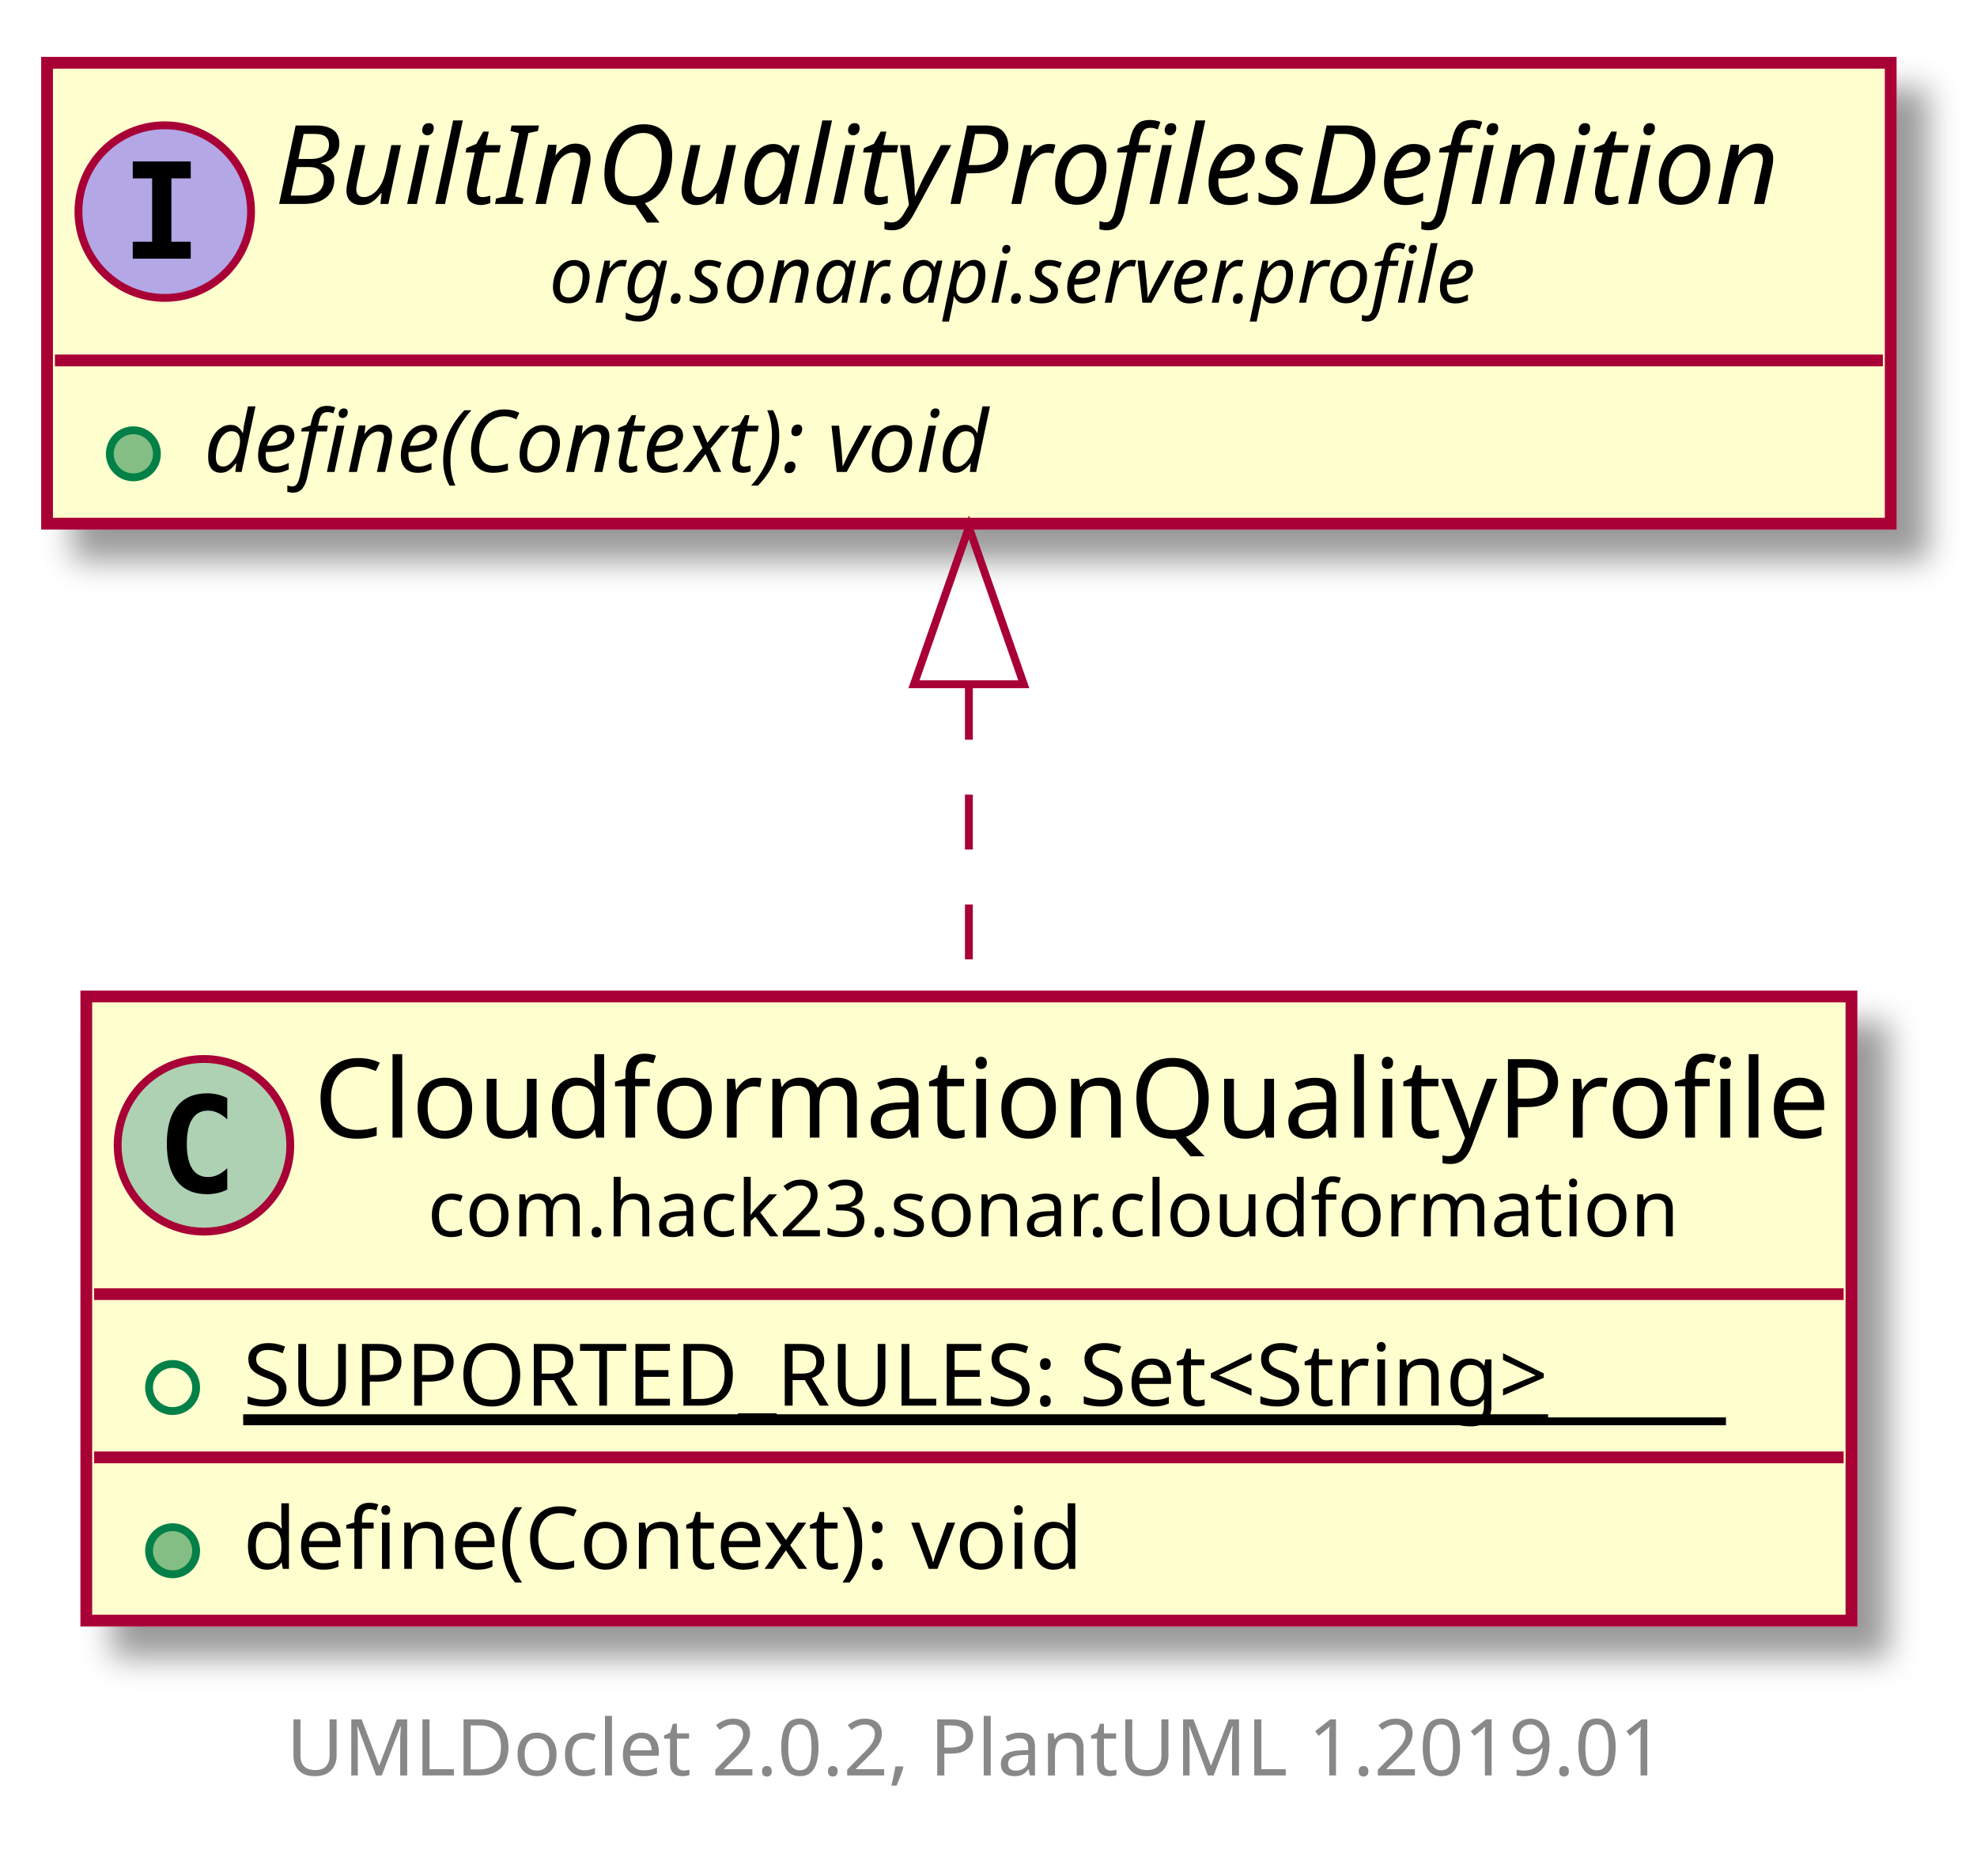
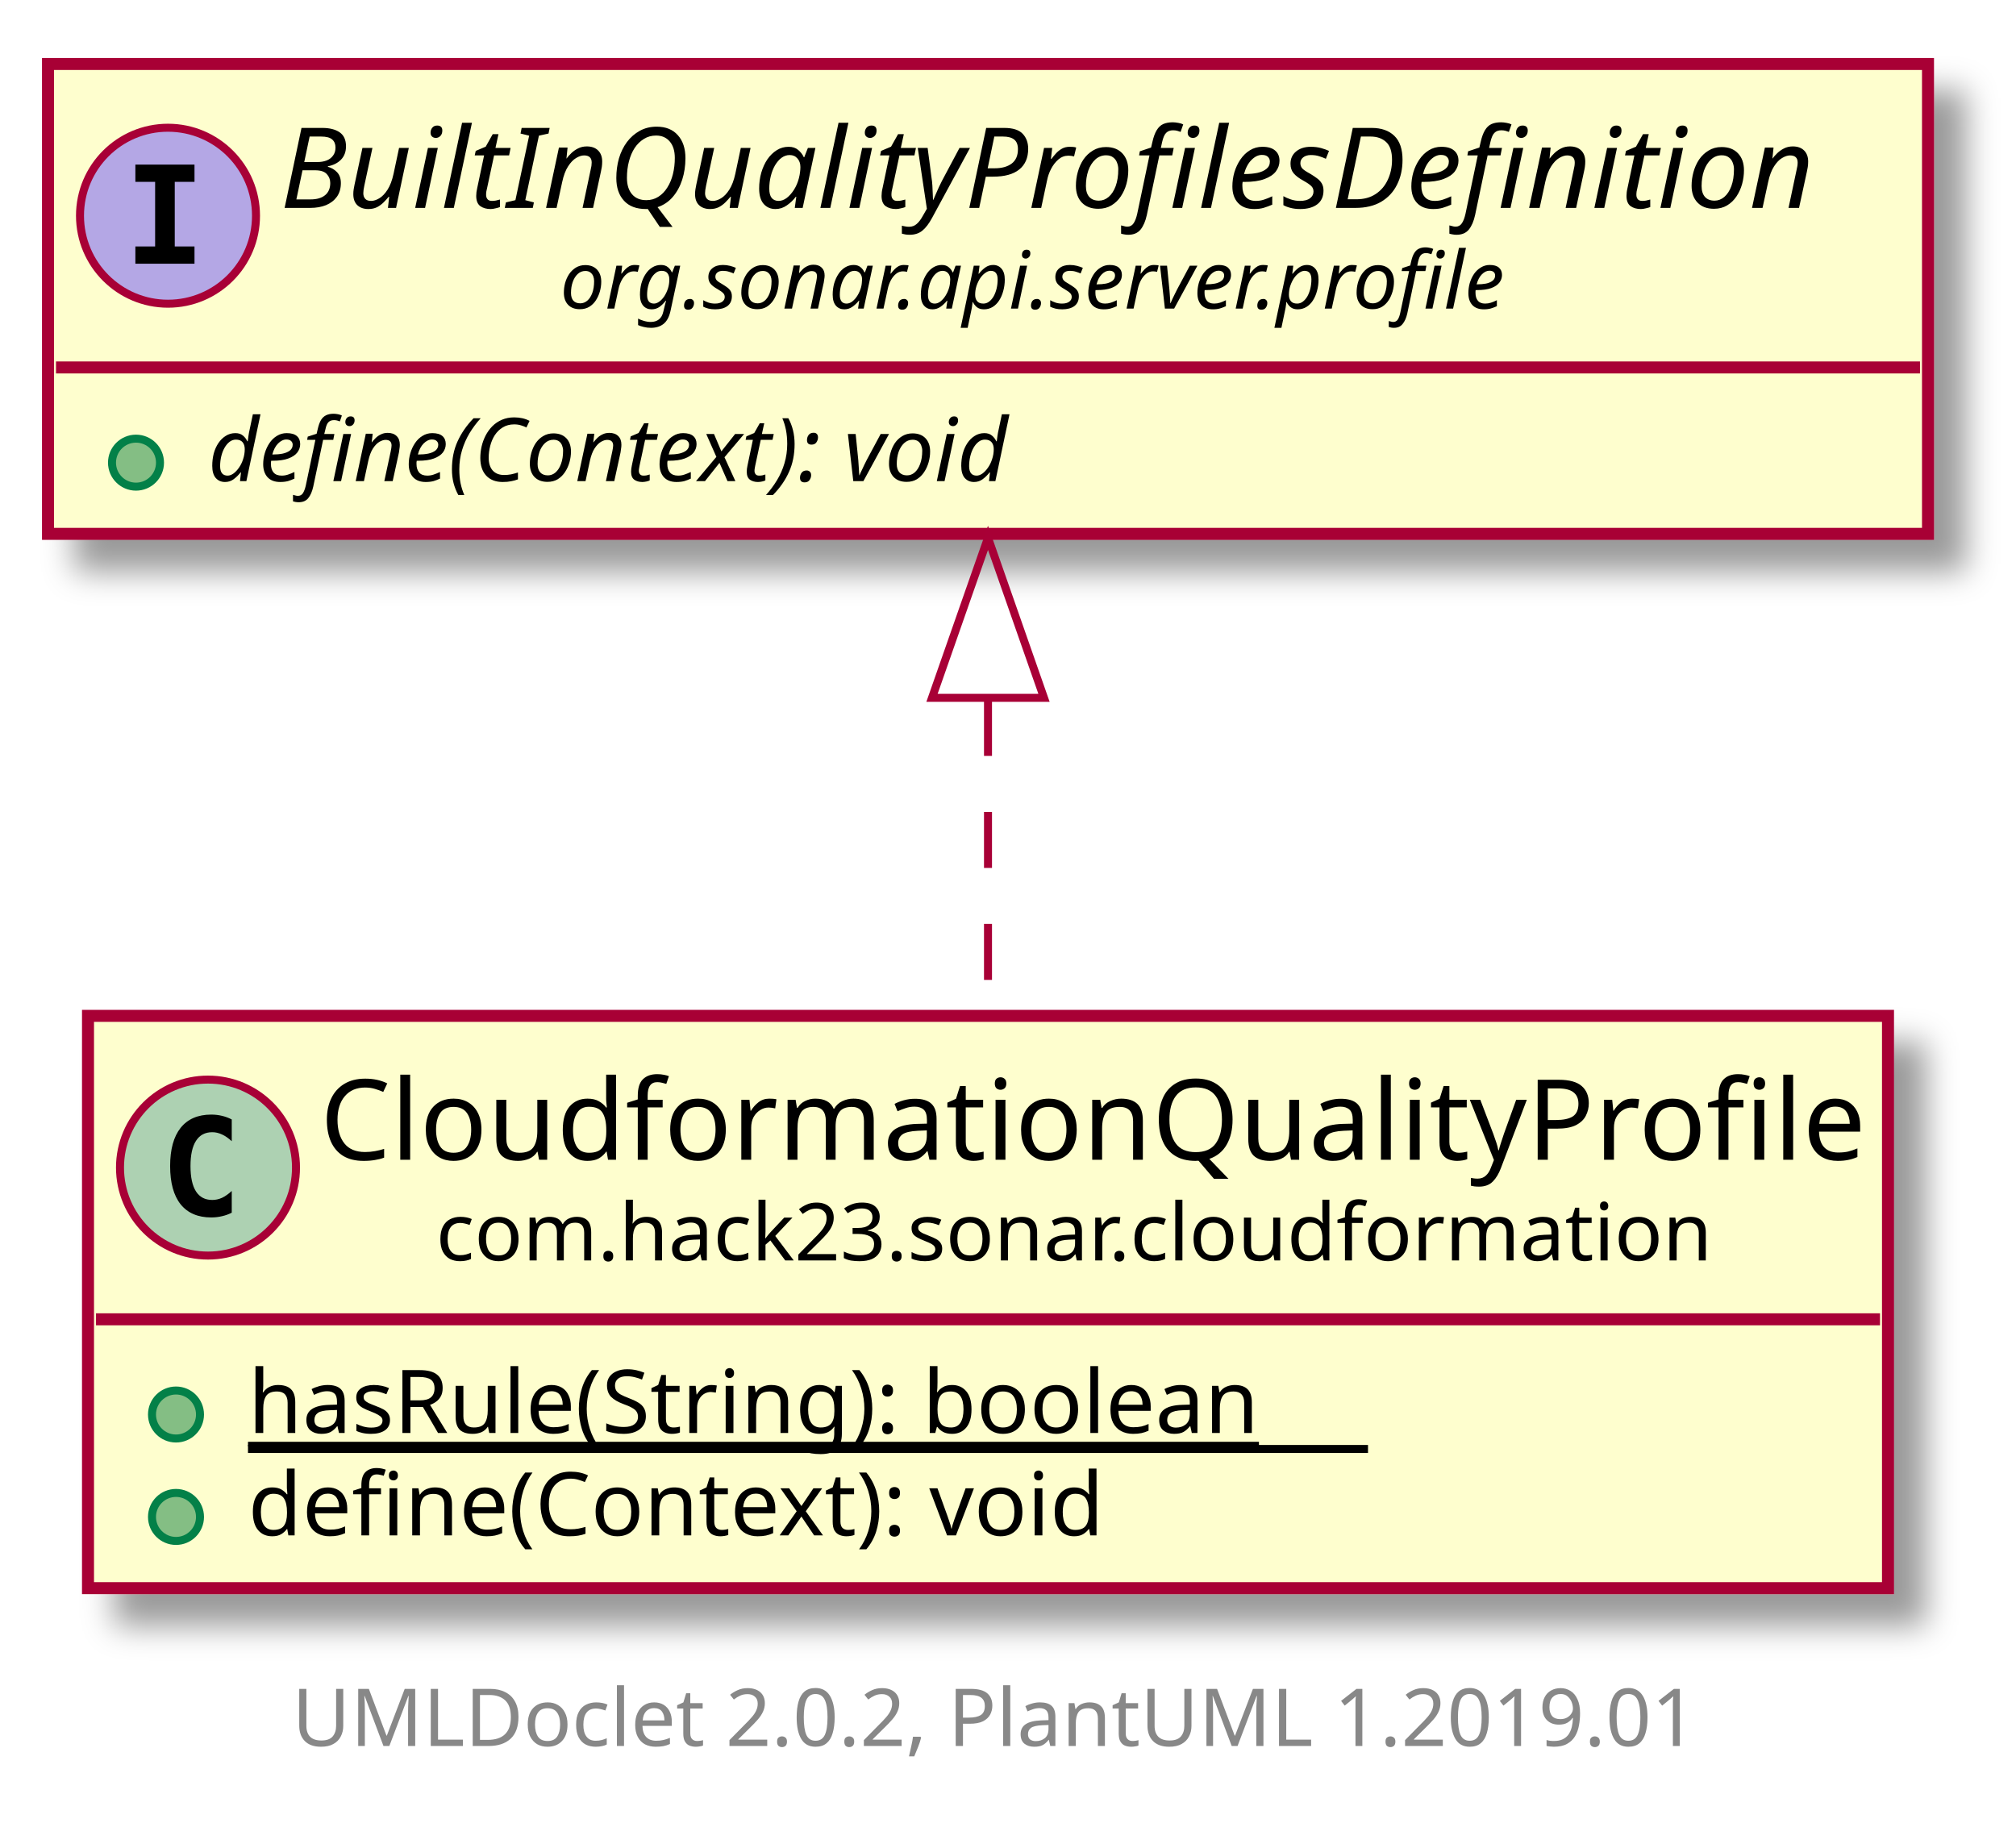
- <svg xmlns="http://www.w3.org/2000/svg" xmlns:xlink="http://www.w3.org/1999/xlink" contentScriptType="application/ecmascript" contentStyleType="text/css" height="239px" preserveAspectRatio="none" style="width:252px;height:239px;" version="1.1" viewBox="0 0 252 239" width="252px" zoomAndPan="magnify">
+ <svg xmlns="http://www.w3.org/2000/svg" xmlns:xlink="http://www.w3.org/1999/xlink" contentScriptType="application/ecmascript" contentStyleType="text/css" height="231px" preserveAspectRatio="none" style="width:252px;height:231px;" version="1.1" viewBox="0 0 252 231" width="252px" zoomAndPan="magnify">
  <defs>
-     <filter height="300%" id="f1r8hwxf7hf0dp" width="300%" x="-1" y="-1">
+     <filter height="300%" id="f6quy4fszc9vm" width="300%" x="-1" y="-1">
      <feGaussianBlur result="blurOut" stdDeviation="2.0" />
      <feColorMatrix in="blurOut" result="blurOut2" type="matrix" values="0 0 0 0 0 0 0 0 0 0 0 0 0 0 0 0 0 0 .4 0" />
      <feOffset dx="4.0" dy="4.0" in="blurOut2" result="blurOut3" />
      <feBlend in="SourceGraphic" in2="blurOut3" mode="normal" />
    </filter>
  </defs>
  <g>
    <a target="_top" xlink:actuate="onRequest" xlink:href="CloudformationQualityProfile.html" xlink:show="new" xlink:title="CloudformationQualityProfile.html" xlink:type="simple">
-       <rect fill="#FEFECE" filter="url(#f1r8hwxf7hf0dp)" height="79.547" id="com.hack23.sonar.cloudformation.CloudformationQualityProfile" style="stroke: #A80036; stroke-width: 1.5;" width="225" x="11" y="127" />
+       <rect fill="#FEFECE" filter="url(#f6quy4fszc9vm)" height="71.547" id="com.hack23.sonar.cloudformation.CloudformationQualityProfile" style="stroke: #A80036; stroke-width: 1.5;" width="225" x="11" y="127" />
      <ellipse cx="26" cy="145.969" fill="#ADD1B2" rx="11" ry="11" style="stroke: #A80036; stroke-width: 1.0;" />
      <path d="M28.969,151.609 Q28.391,151.906 27.75,152.047 Q27.109,152.203 26.406,152.203 Q23.906,152.203 22.578,150.562 Q21.266,148.906 21.266,145.781 Q21.266,142.656 22.578,141 Q23.906,139.344 26.406,139.344 Q27.109,139.344 27.75,139.5 Q28.406,139.656 28.969,139.953 L28.969,142.672 Q28.344,142.094 27.75,141.828 Q27.156,141.547 26.531,141.547 Q25.188,141.547 24.5,142.625 Q23.812,143.688 23.812,145.781 Q23.812,147.875 24.5,148.953 Q25.188,150.016 26.531,150.016 Q27.156,150.016 27.75,149.75 Q28.344,149.469 28.969,148.891 L28.969,151.609 Z " />
      <text fill="#000000" font-family="sans-serif" font-size="14" lengthAdjust="spacingAndGlyphs" textLength="193" x="40" y="144.995">CloudformationQualityProfile</text>
      <text fill="#000000" font-family="sans-serif" font-size="10" lengthAdjust="spacingAndGlyphs" textLength="164" x="54.5" y="157.579">com.hack23.sonar.cloudformation</text>
      <line style="stroke: #A80036; stroke-width: 1.5;" x1="12" x2="235" y1="164.938" y2="164.938" />
-       <ellipse cx="22" cy="176.84" fill="none" rx="3" ry="3" style="stroke: #038048; stroke-width: 1.0;" />
-       <text fill="#000000" font-family="sans-serif" font-size="11" lengthAdjust="spacingAndGlyphs" text-decoration="underline" textLength="189" x="31" y="179.148">SUPPORTED_RULES: Set&lt;String&gt;</text>
-       <line style="stroke: #000000; stroke-width: 1.0;" x1="31" x2="220" y1="181.148" y2="181.148" />
-       <line style="stroke: #A80036; stroke-width: 1.5;" x1="12" x2="235" y1="185.742" y2="185.742" />
-       <ellipse cx="22" cy="197.644" fill="#84BE84" rx="3" ry="3" style="stroke: #038048; stroke-width: 1.0;" />
-       <text fill="#000000" font-family="sans-serif" font-size="11" lengthAdjust="spacingAndGlyphs" textLength="117" x="31" y="199.953">define(Context): void</text>
+       <ellipse cx="22" cy="176.84" fill="#84BE84" rx="3" ry="3" style="stroke: #038048; stroke-width: 1.0;" />
+       <text fill="#000000" font-family="sans-serif" font-size="11" lengthAdjust="spacingAndGlyphs" text-decoration="underline" textLength="140" x="31" y="179.148">hasRule(String): boolean</text>
+       <line style="stroke: #000000; stroke-width: 1.0;" x1="31" x2="171" y1="181.148" y2="181.148" />
+       <ellipse cx="22" cy="189.644" fill="#84BE84" rx="3" ry="3" style="stroke: #038048; stroke-width: 1.0;" />
+       <text fill="#000000" font-family="sans-serif" font-size="11" lengthAdjust="spacingAndGlyphs" textLength="117" x="31" y="191.953">define(Context): void</text>
    </a>
-     <rect fill="#FEFECE" filter="url(#f1r8hwxf7hf0dp)" height="58.742" id="org.sonar.api.server.profile.BuiltInQualityProfilesDefinition" style="stroke: #A80036; stroke-width: 1.5;" width="235" x="6" y="8" />
+     <rect fill="#FEFECE" filter="url(#f6quy4fszc9vm)" height="58.742" id="org.sonar.api.server.profile.BuiltInQualityProfilesDefinition" style="stroke: #A80036; stroke-width: 1.5;" width="235" x="6" y="8" />
    <ellipse cx="21" cy="26.969" fill="#B4A7E5" rx="11" ry="11" style="stroke: #A80036; stroke-width: 1.0;" />
    <path d="M16.922,22.734 L16.922,20.578 L24.312,20.578 L24.312,22.734 L21.844,22.734 L21.844,30.812 L24.312,30.812 L24.312,32.969 L16.922,32.969 L16.922,30.812 L19.391,30.812 L19.391,22.734 L16.922,22.734 Z " />
    <text fill="#000000" font-family="sans-serif" font-size="14" font-style="italic" lengthAdjust="spacingAndGlyphs" textLength="203" x="35" y="25.995">BuiltInQualityProfilesDefinition</text>
    <text fill="#000000" font-family="sans-serif" font-size="10" font-style="italic" lengthAdjust="spacingAndGlyphs" textLength="133" x="70" y="38.579">org.sonar.api.server.profile</text>
    <line style="stroke: #A80036; stroke-width: 1.5;" x1="7" x2="240" y1="45.938" y2="45.938" />
    <ellipse cx="17" cy="57.84" fill="#84BE84" rx="3" ry="3" style="stroke: #038048; stroke-width: 1.0;" />
    <text fill="#000000" font-family="sans-serif" font-size="11" font-style="italic" lengthAdjust="spacingAndGlyphs" textLength="119" x="26" y="60.148">define(Context): void</text>
-     <path d="M123.5,87.273 C123.5,100.293 123.5,114.169 123.5,126.633 " fill="none" id="org.sonar.api.server.profile.BuiltInQualityProfilesDefinition-com.hack23.sonar.cloudformation.CloudformationQualityProfile" style="stroke: #A80036; stroke-width: 1.0; stroke-dasharray: 7.0,7.0;" />
-     <polygon fill="none" points="116.5,87.21,123.5,67.21,130.5,87.21,116.5,87.21" style="stroke: #A80036; stroke-width: 1.0;" />
-     <text fill="#888888" font-family="sans-serif" font-size="10" lengthAdjust="spacingAndGlyphs" textLength="186" x="36.5" y="226.282">UMLDoclet 2.0.2, PlantUML 1.2019.01</text>
+     <path d="M123.5,87.505 C123.5,100.621 123.5,114.513 123.5,126.755 " fill="none" id="org.sonar.api.server.profile.BuiltInQualityProfilesDefinition-com.hack23.sonar.cloudformation.CloudformationQualityProfile" style="stroke: #A80036; stroke-width: 1.0; stroke-dasharray: 7.0,7.0;" />
+     <polygon fill="none" points="116.5,87.242,123.5,67.242,130.5,87.242,116.5,87.242" style="stroke: #A80036; stroke-width: 1.0;" />
+     <text fill="#888888" font-family="sans-serif" font-size="10" lengthAdjust="spacingAndGlyphs" textLength="186" x="36.5" y="218.282">UMLDoclet 2.0.2, PlantUML 1.2019.01</text>
  </g>
</svg>
